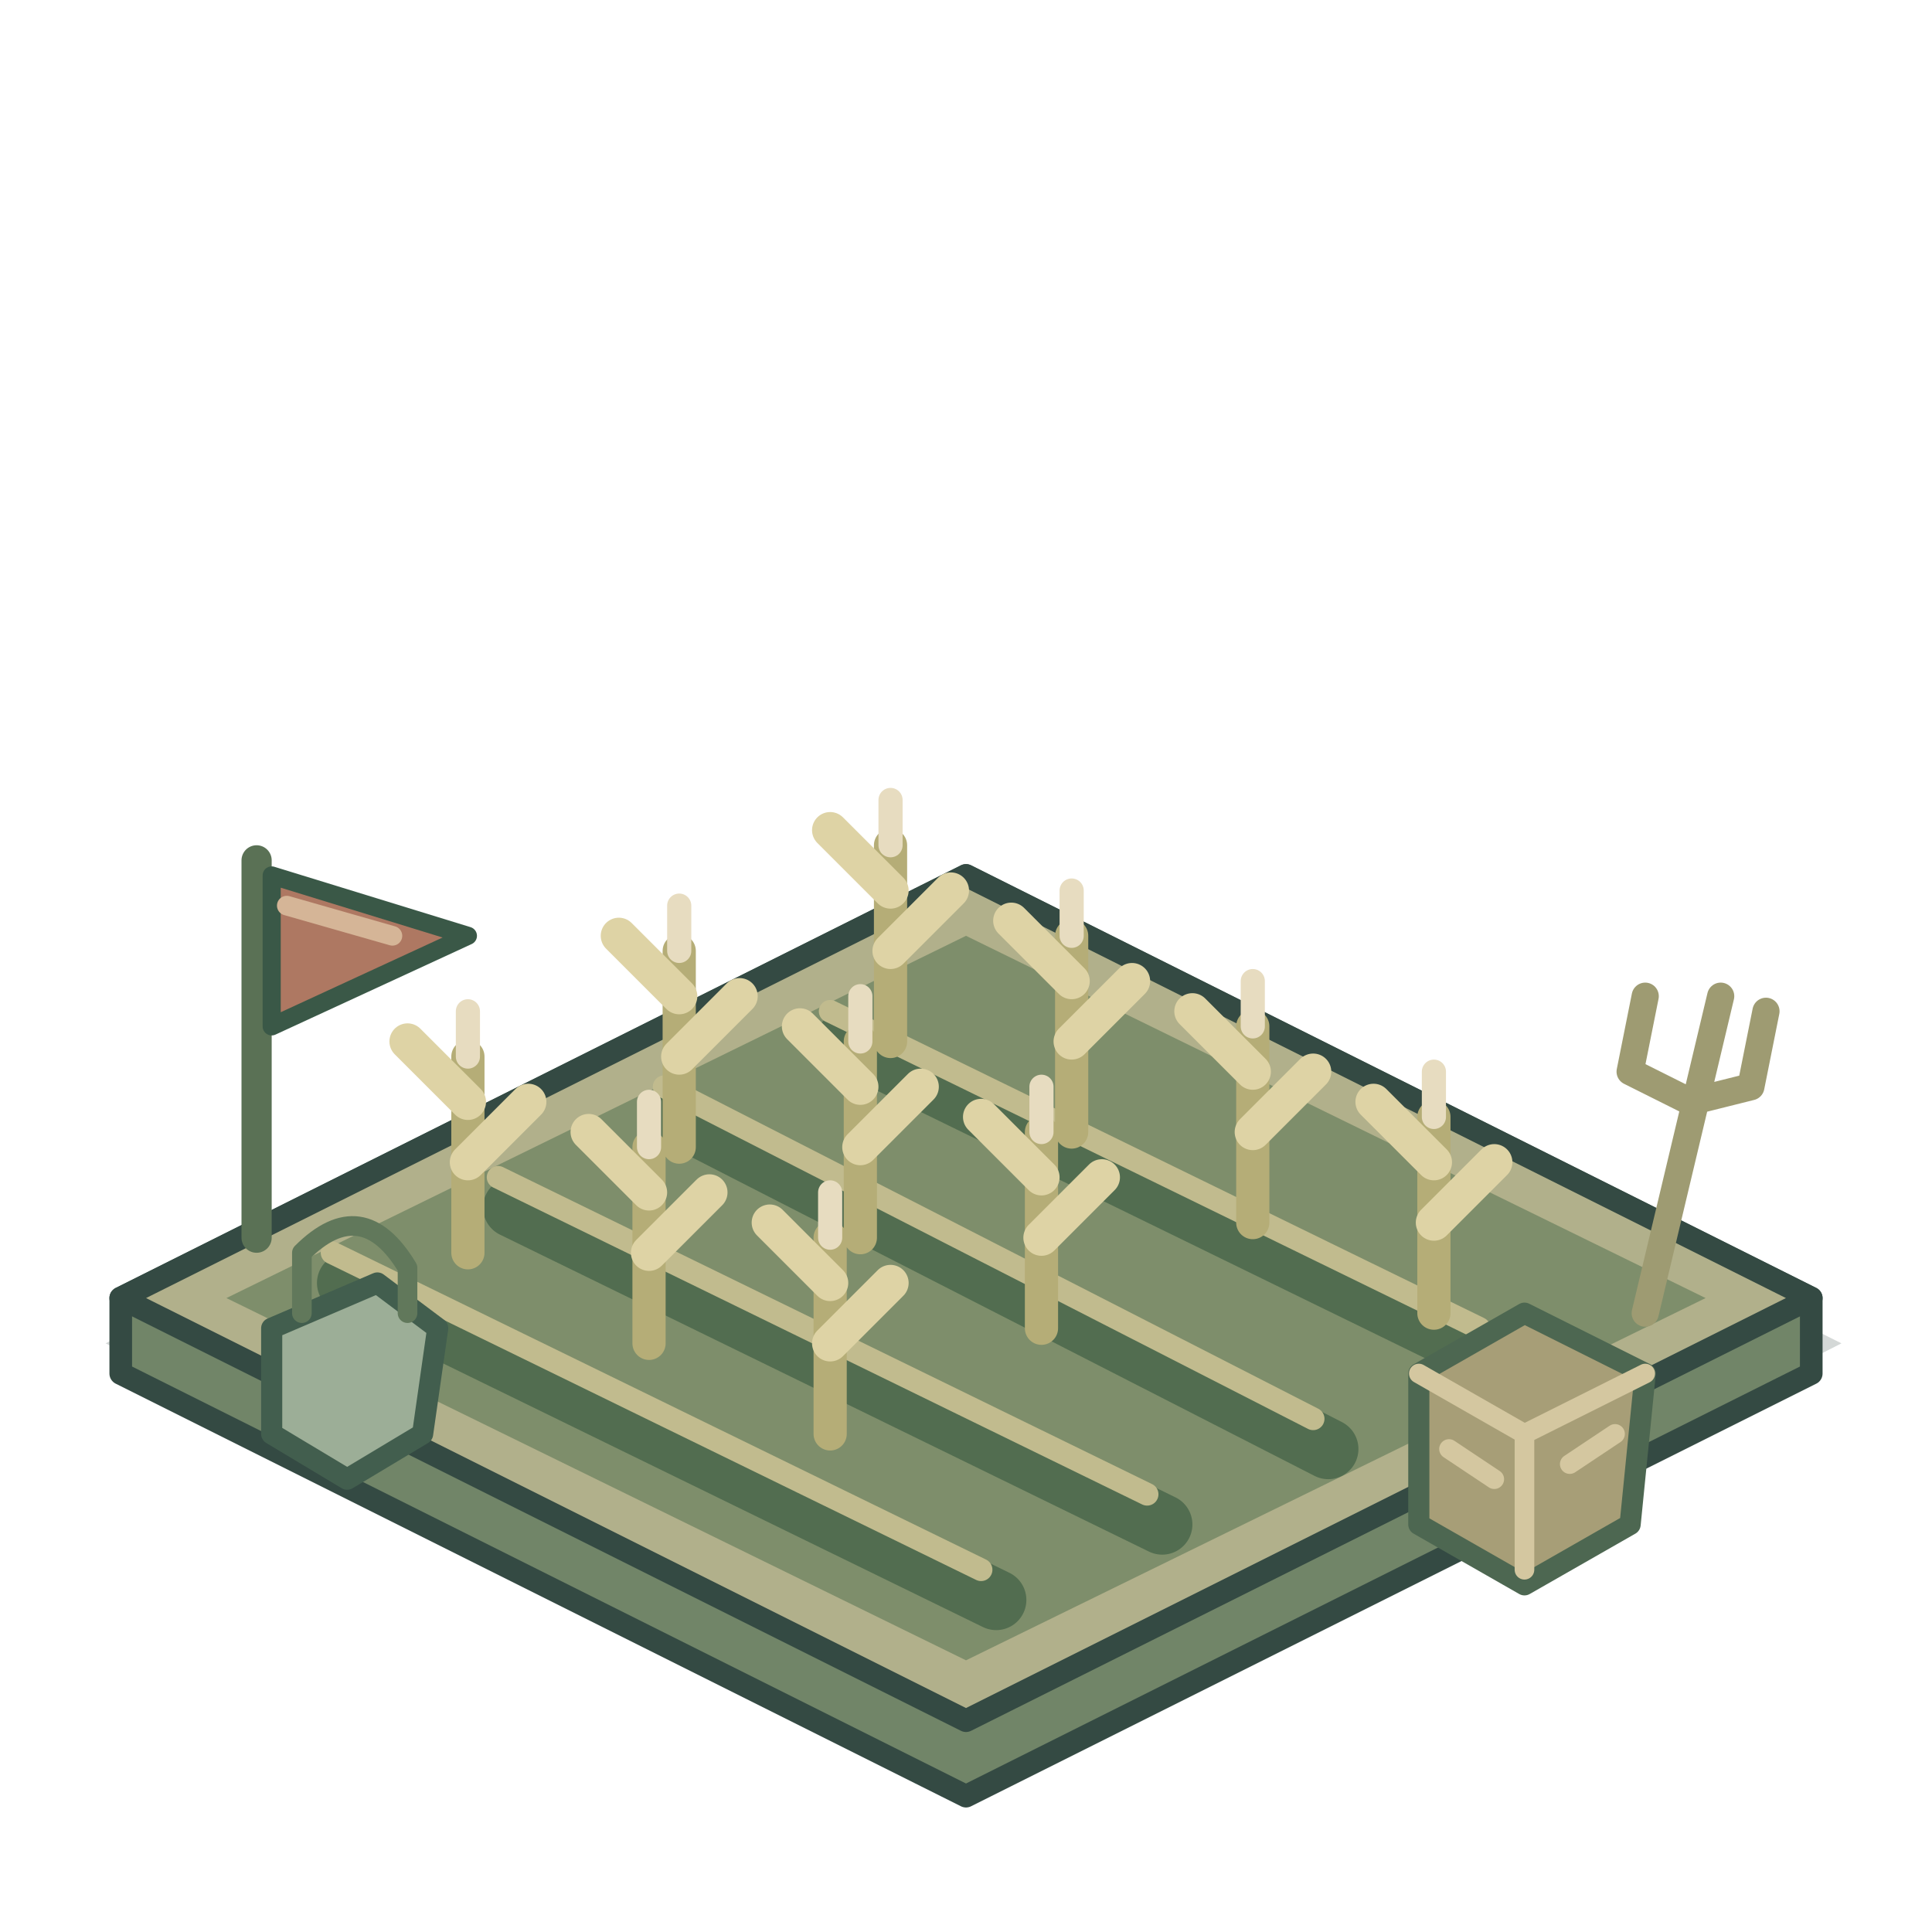
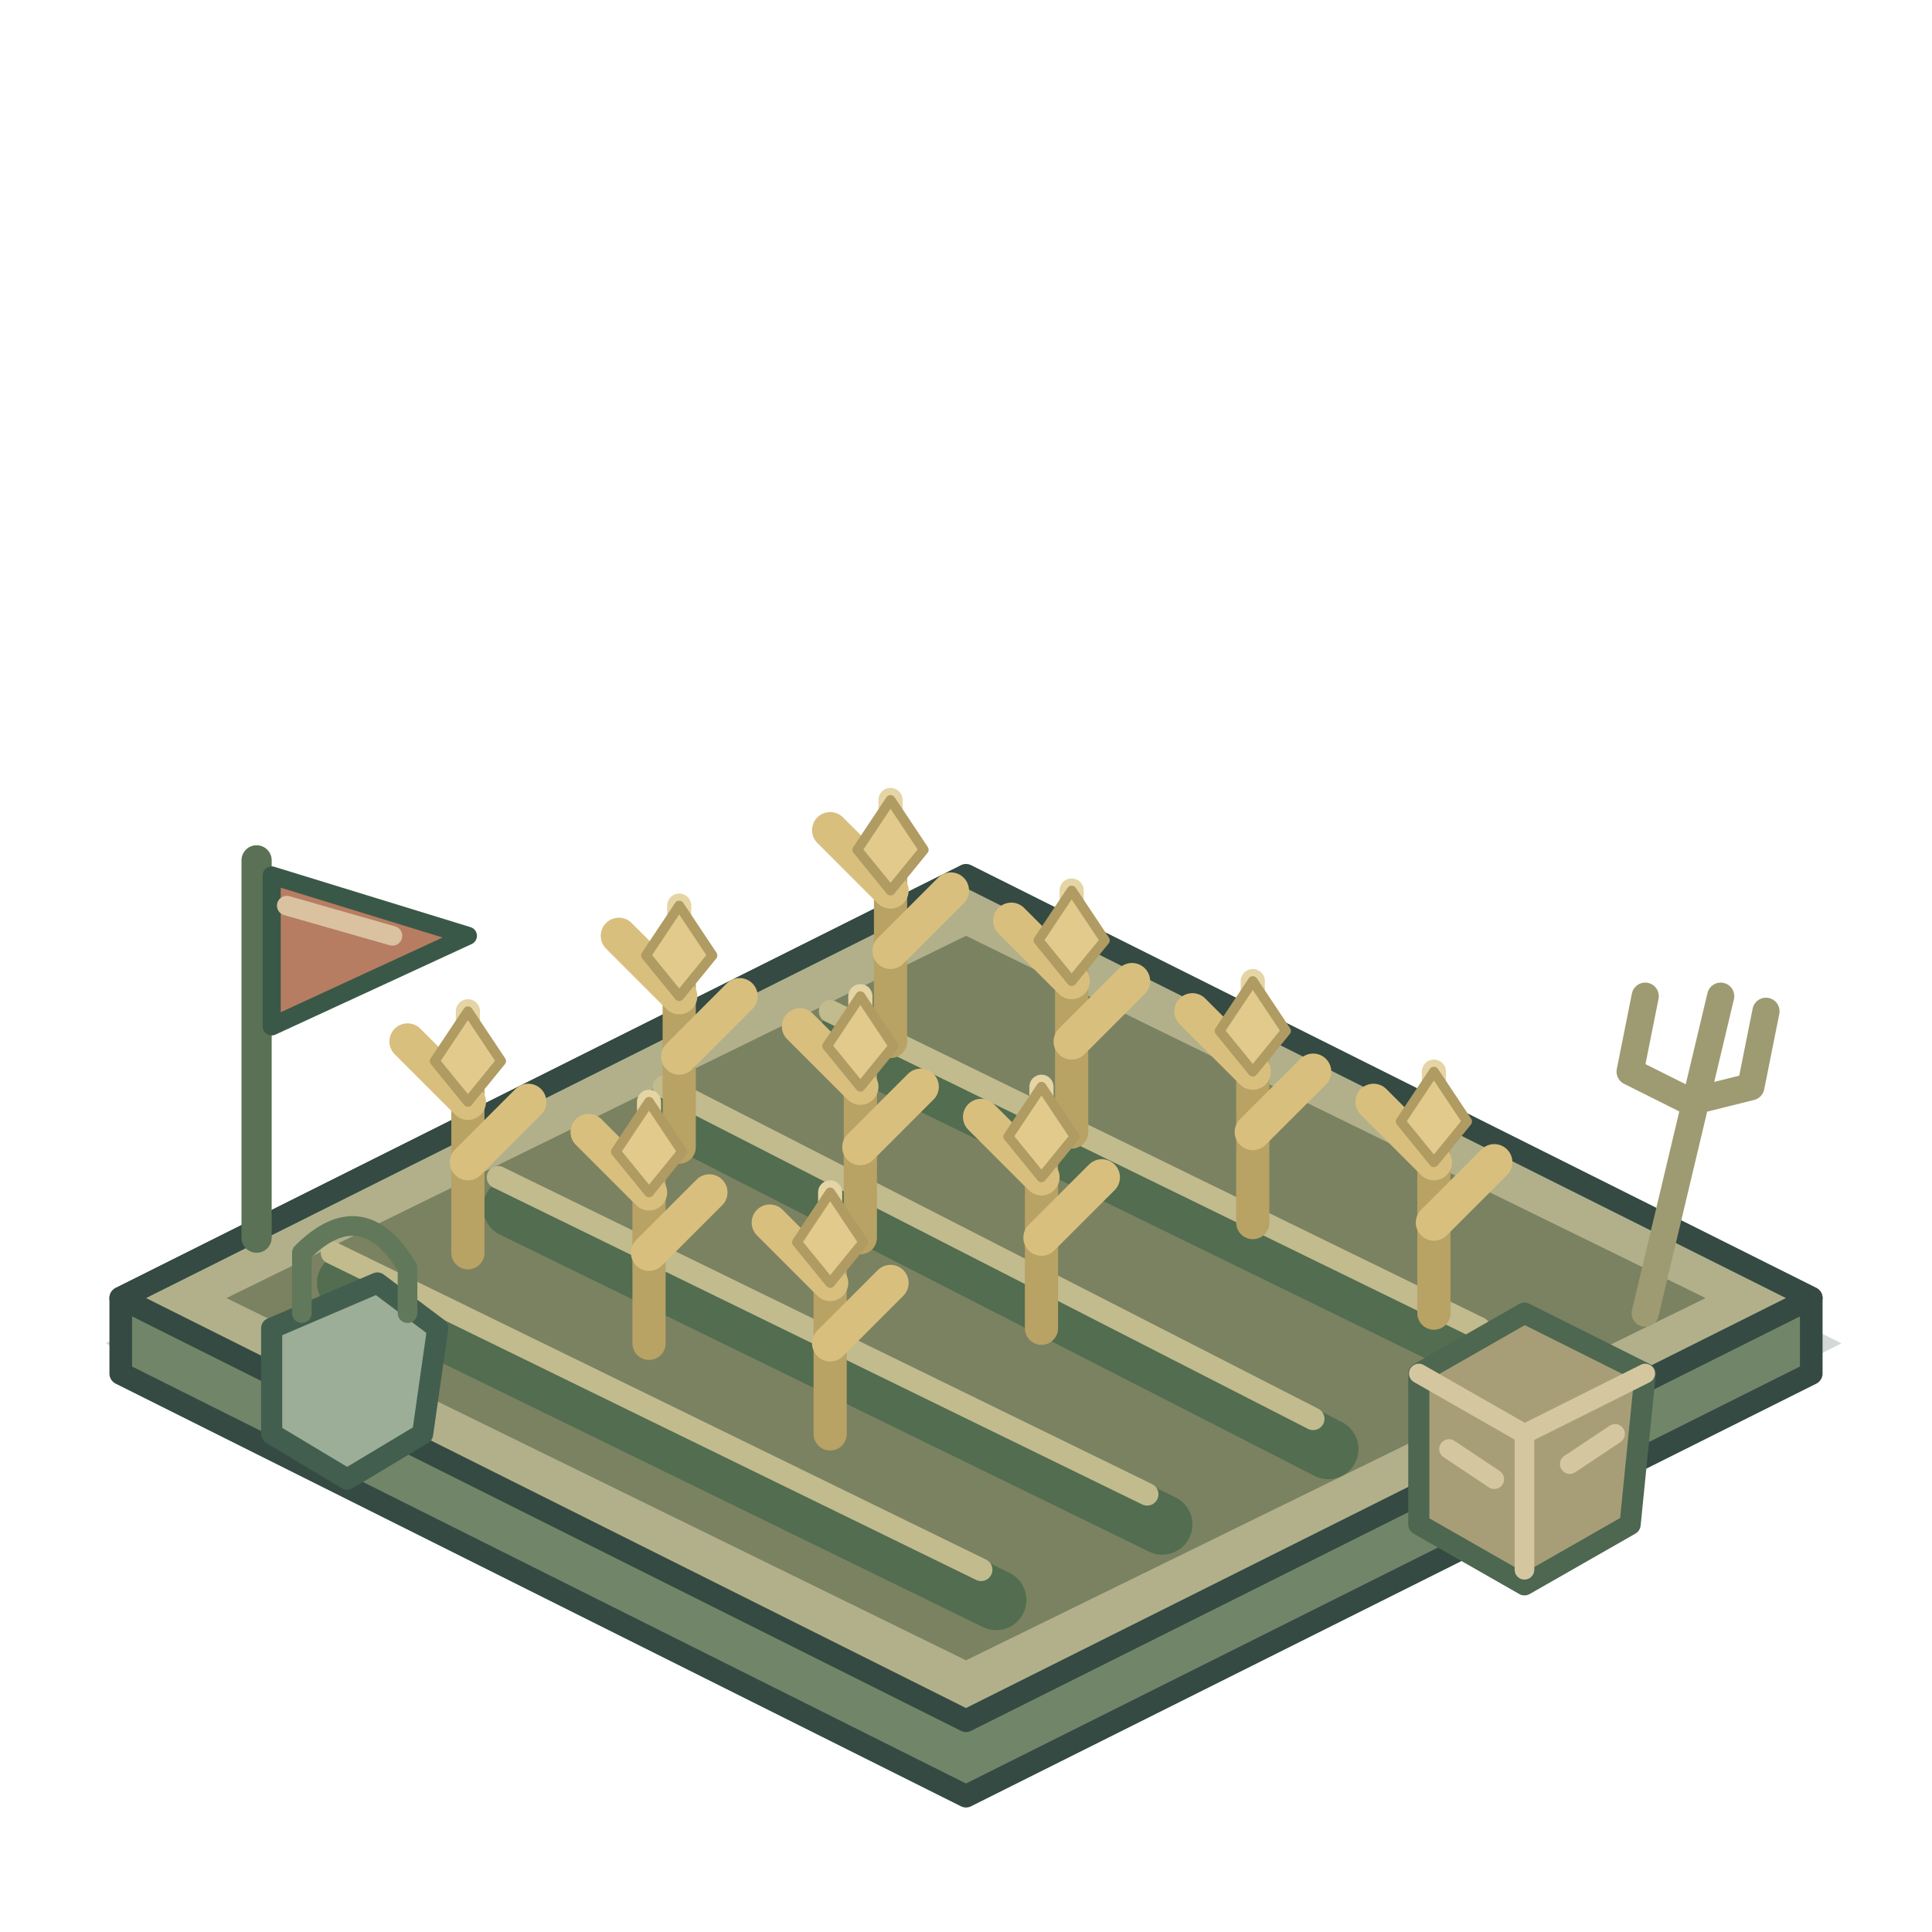
<svg xmlns="http://www.w3.org/2000/svg" width="128" height="128" viewBox="0 0 128 128">
  <g stroke-linejoin="round" stroke-linecap="round">
    <path d="M7 89 64 60 122 89 65 118Z" fill="#263c36" opacity=".20" />
    <path d="M8 86 64 58 120 86 120 91 64 119 8 91Z" fill="#718568" stroke="#344a43" stroke-width="1.5" />
    <path d="M8 86 64 58 120 86 64 114Z" fill="#b1b08b" stroke="#344a43" stroke-width="1.5" />
-     <path d="M15 86 64 62 113 86 64 110Z" fill="#7e8e6b" />
+     <path d="M15 86 64 62 113 86 64 110Z" fill="#7b8261" />
    <path d="M23 85 66 106 M34 80 77 101 M45 74 88 96 M56 69 99 90" fill="none" stroke="#526d50" stroke-width="4" />
    <path d="M22 83 65 104 M33 78 76 99 M44 72 87 94 M55 67 98 88" fill="none" stroke="#c1bb8e" stroke-width="1.5" />
-     <path d="M31 83V70 M43 89V76 M55 95V82 M45 76V63 M57 82V69 M69 88V75 M59 69V56 M71 75V62 M83 81V68 M95 87V74" stroke="#b5ad77" stroke-width="2.2" />
-     <path d="M31 73 27 69 M31 77 35 73 M43 79 39 75 M43 83 47 79 M55 85 51 81 M55 89 59 85 M45 66 41 62 M45 70 49 66 M57 72 53 68 M57 76 61 72 M69 78 65 74 M69 82 73 78 M59 59 55 55 M59 63 63 59 M71 65 67 61 M71 69 75 65 M83 71 79 67 M83 75 87 71 M95 77 91 73 M95 81 99 77" fill="none" stroke="#ded3a5" stroke-width="2.4" />
-     <path d="M31 70V67 M43 76V73 M55 82V79 M45 63V60 M57 69V66 M69 75V72 M59 56V53 M71 62V59 M83 68V65 M95 74V71" stroke="#e7dcc0" stroke-width="1.6" />
+     <path d="M31 83V70 M43 89V76 M55 95V82 M45 76V63 M57 82V69 M69 88V75 M59 69V56 M71 75V62 M83 81V68 M95 87V74" stroke="#b8a264" stroke-width="2.2" />
+     <path d="M31 73 27 69 M31 77 35 73 M43 79 39 75 M43 83 47 79 M55 85 51 81 M55 89 59 85 M45 66 41 62 M45 70 49 66 M57 72 53 68 M57 76 61 72 M69 78 65 74 M69 82 73 78 M59 59 55 55 M59 63 63 59 M71 65 67 61 M71 69 75 65 M83 71 79 67 M83 75 87 71 M95 77 91 73 M95 81 99 77" fill="none" stroke="#d9bf7d" stroke-width="2.4" />
+     <path d="M31 70V67 M43 76V73 M55 82V79 M45 63V60 M57 69V66 M69 75V72 M59 56V53 M71 62V59 M83 68V65 M95 74V71" stroke="#e5d4a4" stroke-width="1.6" />
+     <path d="M31 67 28.8 70.3 31 73 33.2 70.3Z" fill="#e1ca8b" stroke="#b09b62" stroke-width=".65" />
+     <path d="M43 73 40.8 76.3 43 79 45.2 76.3Z" fill="#e1ca8b" stroke="#b09b62" stroke-width=".65" />
+     <path d="M55 79 52.8 82.3 55 85 57.2 82.3Z" fill="#e1ca8b" stroke="#b09b62" stroke-width=".65" />
+     <path d="M45 60 42.8 63.3 45 66 47.2 63.3Z" fill="#e1ca8b" stroke="#b09b62" stroke-width=".65" />
+     <path d="M57 66 54.8 69.3 57 72 59.2 69.3Z" fill="#e1ca8b" stroke="#b09b62" stroke-width=".65" />
+     <path d="M69 72 66.8 75.3 69 78 71.2 75.3Z" fill="#e1ca8b" stroke="#b09b62" stroke-width=".65" />
+     <path d="M59 53 56.8 56.3 59 59 61.2 56.3Z" fill="#e1ca8b" stroke="#b09b62" stroke-width=".65" />
+     <path d="M71 59 68.8 62.3 71 65 73.2 62.3Z" fill="#e1ca8b" stroke="#b09b62" stroke-width=".65" />
+     <path d="M83 65 80.8 68.3 83 71 85.2 68.3Z" fill="#e1ca8b" stroke="#b09b62" stroke-width=".65" />
+     <path d="M95 71 92.8 74.3 95 77 97.2 74.3Z" fill="#e1ca8b" stroke="#b09b62" stroke-width=".65" />
    <path d="M94 91 101 87 109 91 108 101 101 105 94 101Z" fill="#a79e77" stroke="#4d6751" stroke-width="1.4" />
    <path d="M94 91 101 95 109 91 M101 95V104 M96 96 99 98 M104 97 107 95" fill="none" stroke="#d4c7a0" stroke-width="1.3" />
    <path d="M18 88 25 85 29 88 28 95 23 98 18 95Z" fill="#9cae97" stroke="#425e4e" stroke-width="1.4" />
    <path d="M20 87V83 Q24 79 27 84V87" fill="none" stroke="#61785b" stroke-width="1.3" />
    <path d="M109 87 114 66 M112 73 108 71 109 66 M112 73 116 72 117 67" fill="none" stroke="#9e9b72" stroke-width="1.8" />
    <path d="M17 82V57" stroke="#5a7155" stroke-width="2" />
-     <path d="M18 58 31 62 18 68Z" fill="#ae7862" stroke="#3a5847" stroke-width="1.2" />
-     <path d="M19 60 26 62" stroke="#d5b597" stroke-width="1.3" />
+     <path d="M18 58 31 62 18 68Z" fill="#b77d62" stroke="#3a5847" stroke-width="1.2" />
+     <path d="M19 60 26 62" stroke="#dac2a0" stroke-width="1.3" />
  </g>
</svg>
